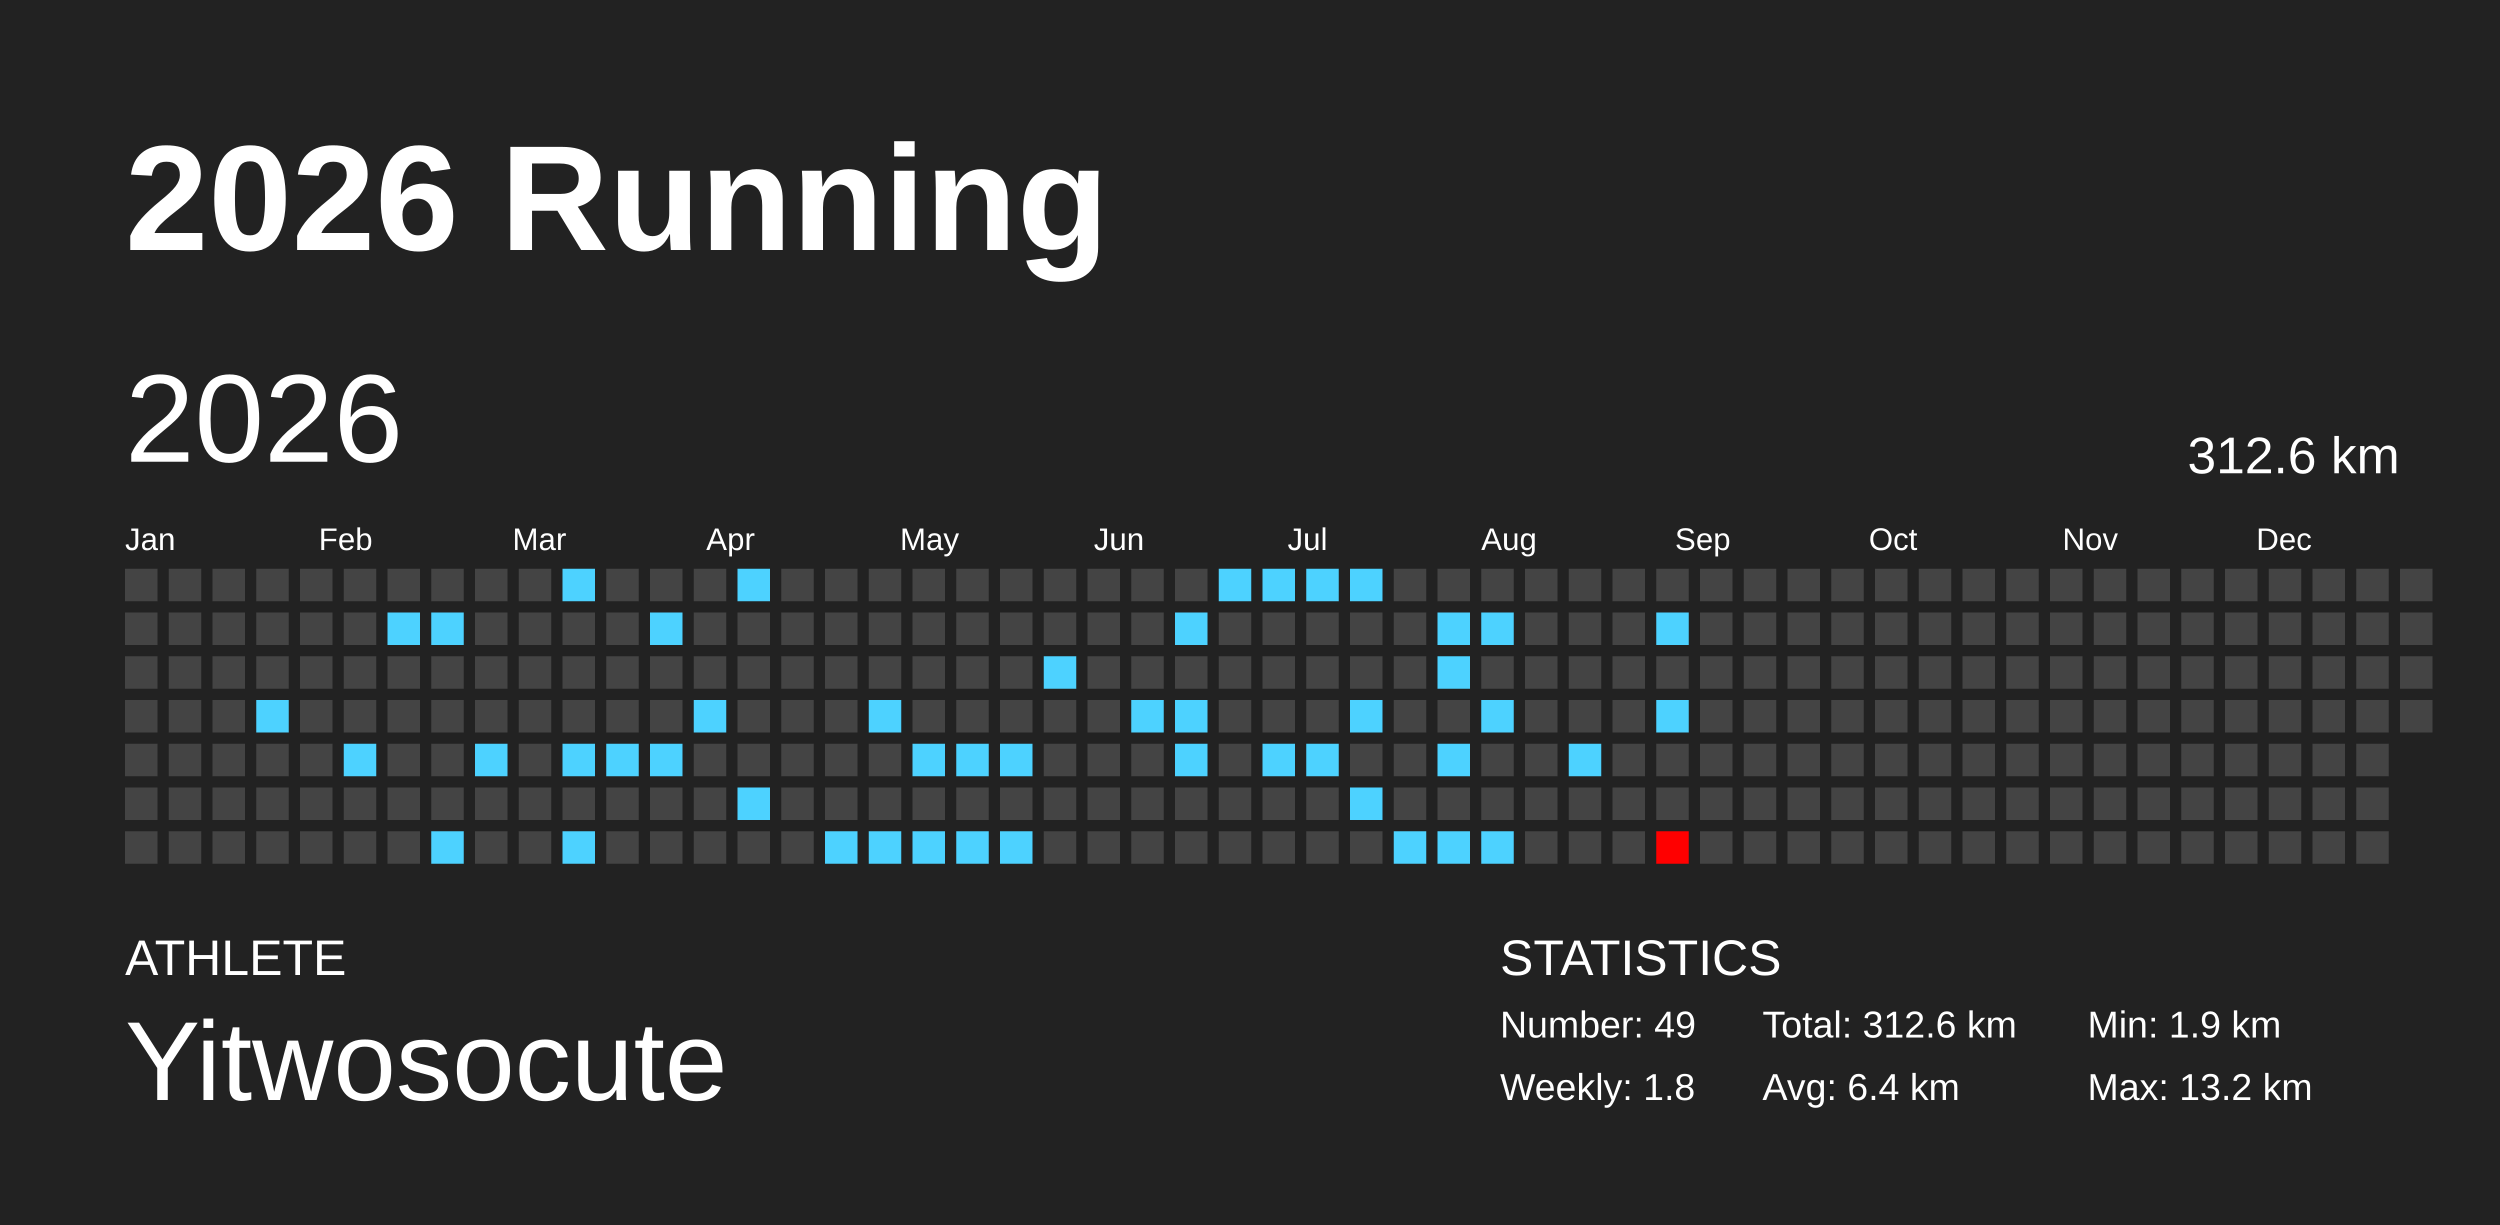
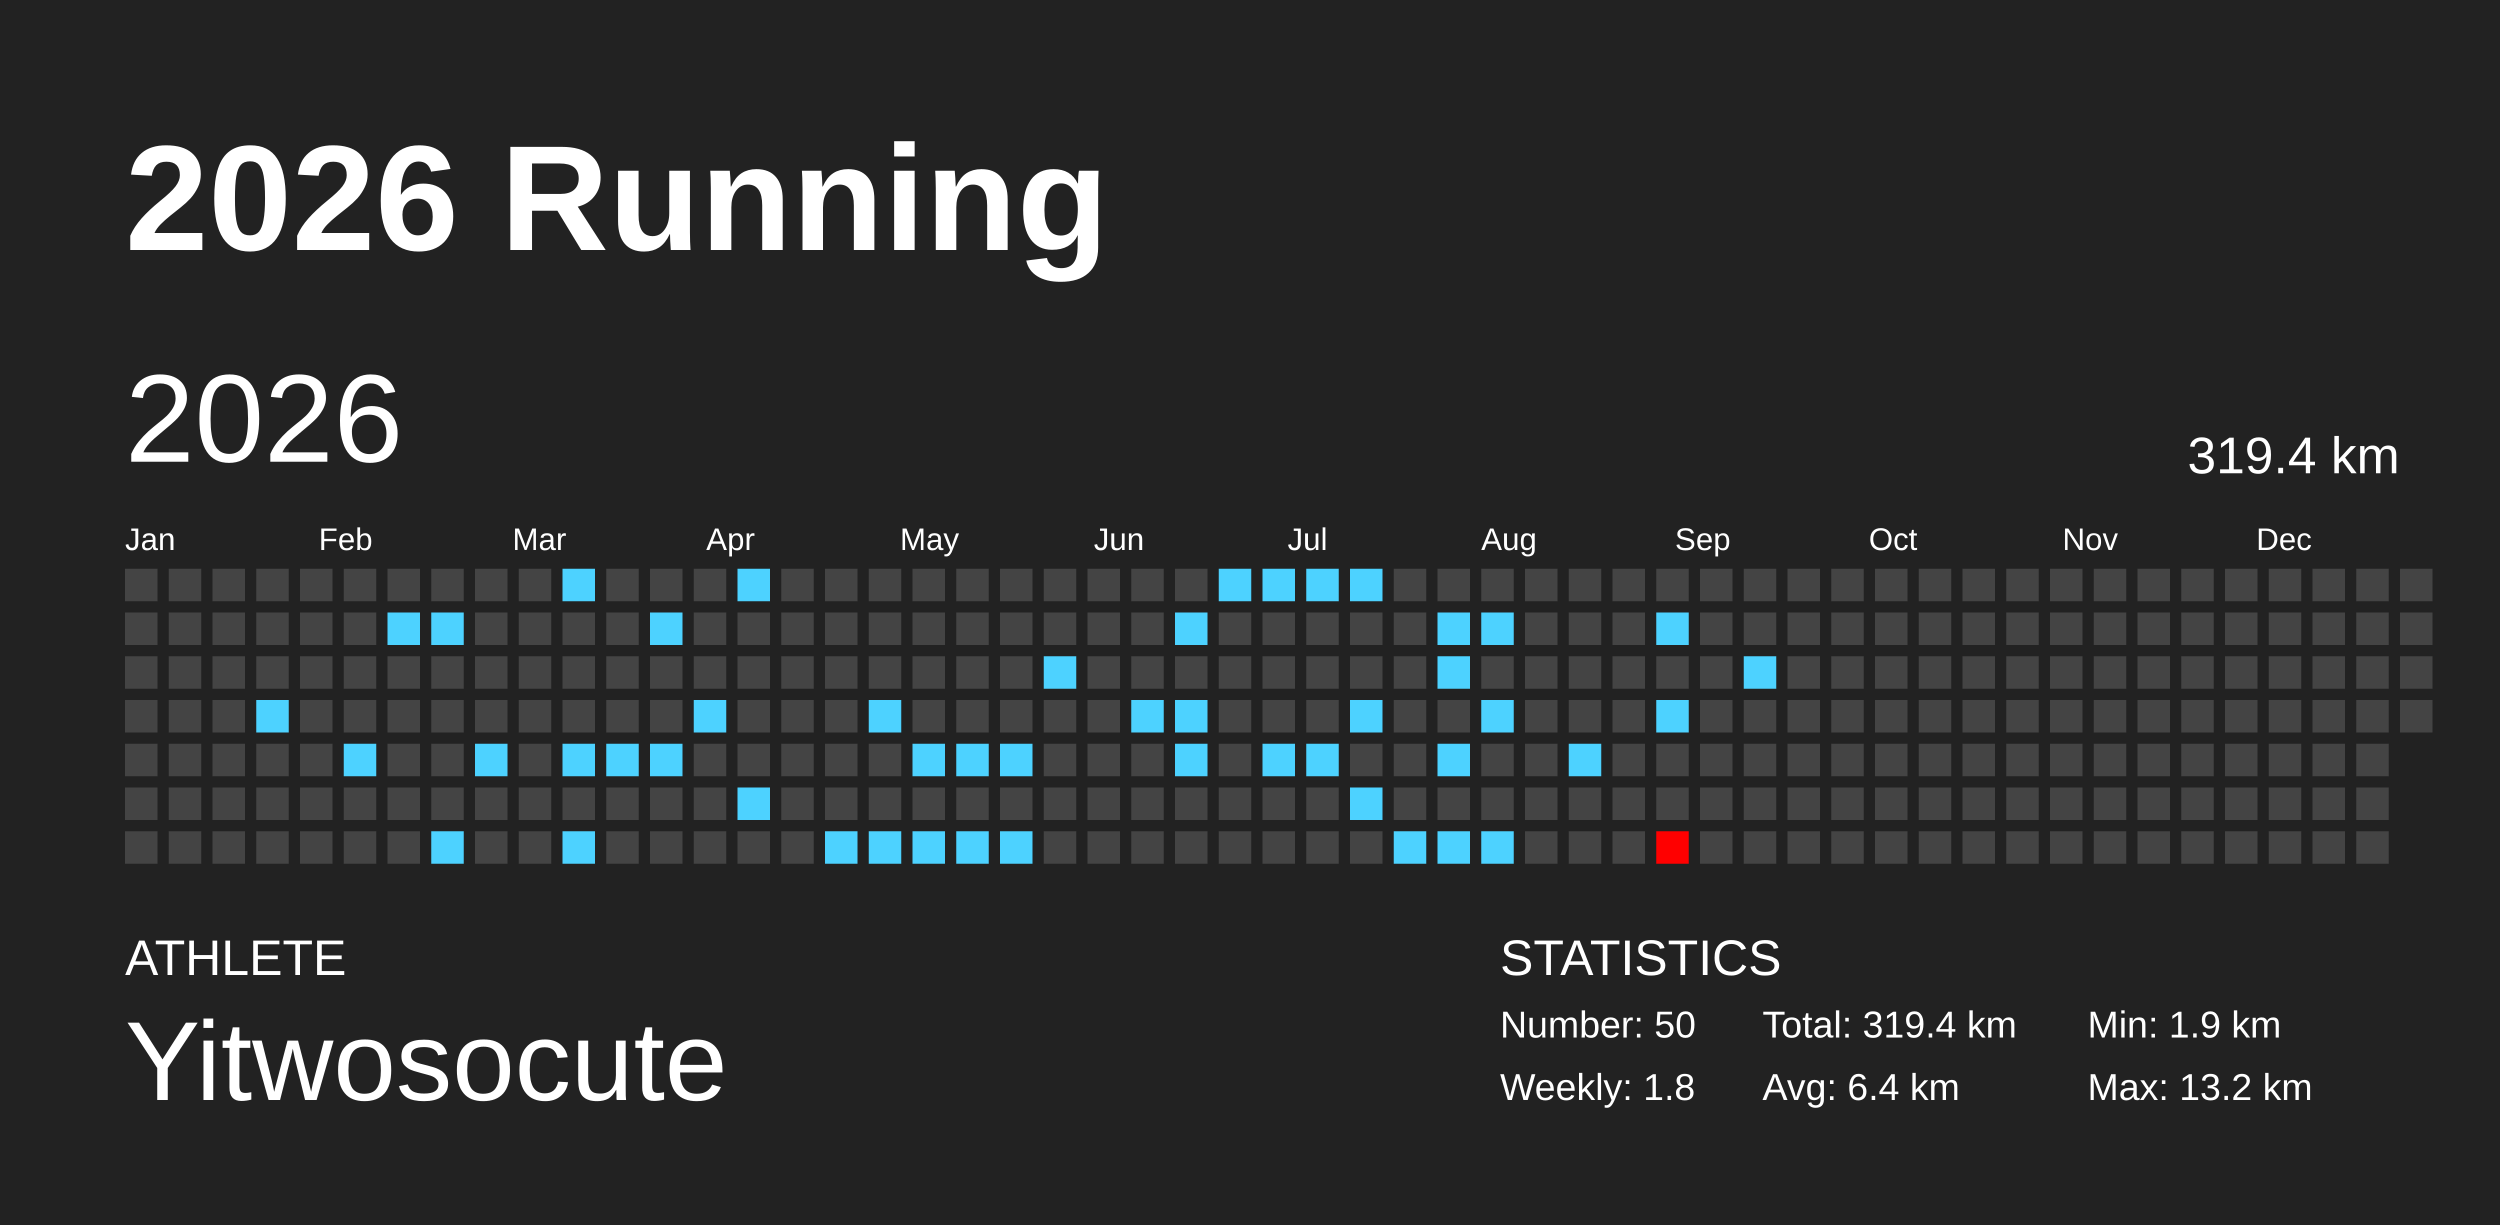
<svg xmlns="http://www.w3.org/2000/svg" baseProfile="full" height="98mm" version="1.1" viewBox="0,0,200,98" width="200mm">
  <defs />
  <rect fill="#222222" height="98" width="200" x="0" y="0" />
  <text fill="#FFFFFF" style="font-size:12px; font-family:Arial; font-weight:bold;" x="10" y="20">2026 Running</text>
  <text fill="#FFFFFF" style="font-size:4px; font-family:Arial" x="10" y="78">ATHLETE</text>
  <text fill="#FFFFFF" style="font-size:9px; font-family:Arial" x="10" y="88">Yitwosocute</text>
  <text fill="#FFFFFF" style="font-size:4px; font-family:Arial" x="120" y="78">STATISTICS</text>
-   <text fill="#FFFFFF" style="font-size:3px; font-family:Arial" x="120" y="83">Number: 49</text>
+   <text fill="#FFFFFF" style="font-size:3px; font-family:Arial" x="120" y="83">Number: 50</text>
  <text fill="#FFFFFF" style="font-size:3px; font-family:Arial" x="120" y="88">Weekly: 1.8</text>
-   <text fill="#FFFFFF" style="font-size:3px; font-family:Arial" x="141" y="83">Total: 312.6 km</text>
+   <text fill="#FFFFFF" style="font-size:3px; font-family:Arial" x="141" y="83">Total: 319.4 km</text>
  <text fill="#FFFFFF" style="font-size:3px; font-family:Arial" x="141" y="88">Avg: 6.4 km</text>
  <text fill="#FFFFFF" style="font-size:3px; font-family:Arial" x="167" y="83">Min: 1.9 km</text>
  <text fill="#FFFFFF" style="font-size:3px; font-family:Arial" x="167" y="88">Max: 13.2 km</text>
  <text dominant-baseline="hanging" fill="#FFFFFF" style="font-size:10.0px; font-family:Arial;" x="10" y="30">2026</text>
-   <text dominant-baseline="hanging" fill="#FFFFFF" style="font-size:4.125px; font-family:Arial;" x="175" y="35">312.6 km</text>
+   <text dominant-baseline="hanging" fill="#FFFFFF" style="font-size:4.125px; font-family:Arial;" x="175" y="35">319.4 km</text>
  <text fill="#FFFFFF" style="font-size:2.5px; font-family:Arial" x="10.0" y="44">Jan</text>
  <text fill="#FFFFFF" style="font-size:2.5px; font-family:Arial" x="25.5" y="44">Feb</text>
  <text fill="#FFFFFF" style="font-size:2.5px; font-family:Arial" x="41.0" y="44">Mar</text>
  <text fill="#FFFFFF" style="font-size:2.5px; font-family:Arial" x="56.5" y="44">Apr</text>
  <text fill="#FFFFFF" style="font-size:2.5px; font-family:Arial" x="72.0" y="44">May</text>
  <text fill="#FFFFFF" style="font-size:2.5px; font-family:Arial" x="87.5" y="44">Jun</text>
  <text fill="#FFFFFF" style="font-size:2.5px; font-family:Arial" x="103.0" y="44">Jul</text>
  <text fill="#FFFFFF" style="font-size:2.5px; font-family:Arial" x="118.5" y="44">Aug</text>
  <text fill="#FFFFFF" style="font-size:2.5px; font-family:Arial" x="134.0" y="44">Sep</text>
  <text fill="#FFFFFF" style="font-size:2.5px; font-family:Arial" x="149.5" y="44">Oct</text>
  <text fill="#FFFFFF" style="font-size:2.5px; font-family:Arial" x="165.0" y="44">Nov</text>
  <text fill="#FFFFFF" style="font-size:2.5px; font-family:Arial" x="180.5" y="44">Dec</text>
  <rect fill="#444444" height="2.6" width="2.6" x="10.0" y="45.5" />
  <rect fill="#444444" height="2.6" width="2.6" x="10.0" y="49.0" />
  <rect fill="#444444" height="2.6" width="2.6" x="10.0" y="52.5" />
  <rect fill="#444444" height="2.6" width="2.6" x="10.0" y="56.0" />
  <rect fill="#444444" height="2.6" width="2.6" x="10.0" y="59.5" />
  <rect fill="#444444" height="2.6" width="2.6" x="10.0" y="63.0" />
  <rect fill="#444444" height="2.6" width="2.6" x="10.0" y="66.5" />
  <rect fill="#444444" height="2.6" width="2.6" x="13.5" y="45.5" />
  <rect fill="#444444" height="2.6" width="2.6" x="13.5" y="49.0" />
  <rect fill="#444444" height="2.6" width="2.6" x="13.5" y="52.5" />
  <rect fill="#444444" height="2.6" width="2.6" x="13.5" y="56.0" />
  <rect fill="#444444" height="2.6" width="2.6" x="13.5" y="59.5" />
  <rect fill="#444444" height="2.6" width="2.6" x="13.5" y="63.0" />
  <rect fill="#444444" height="2.6" width="2.6" x="13.5" y="66.5" />
  <rect fill="#444444" height="2.6" width="2.6" x="17.0" y="45.5" />
  <rect fill="#444444" height="2.6" width="2.6" x="17.0" y="49.0" />
  <rect fill="#444444" height="2.6" width="2.6" x="17.0" y="52.5" />
  <rect fill="#444444" height="2.6" width="2.6" x="17.0" y="56.0" />
  <rect fill="#444444" height="2.6" width="2.6" x="17.0" y="59.5" />
  <rect fill="#444444" height="2.6" width="2.6" x="17.0" y="63.0" />
  <rect fill="#444444" height="2.6" width="2.6" x="17.0" y="66.5" />
  <rect fill="#444444" height="2.6" width="2.6" x="20.5" y="45.5" />
  <rect fill="#444444" height="2.6" width="2.6" x="20.5" y="49.0" />
  <rect fill="#444444" height="2.6" width="2.6" x="20.5" y="52.5" />
  <rect fill="#4dd2ff" height="2.6" width="2.6" x="20.5" y="56.0" />
  <rect fill="#444444" height="2.6" width="2.6" x="20.5" y="59.5" />
  <rect fill="#444444" height="2.6" width="2.6" x="20.5" y="63.0" />
  <rect fill="#444444" height="2.6" width="2.6" x="20.5" y="66.5" />
  <rect fill="#444444" height="2.6" width="2.6" x="24.0" y="45.5" />
  <rect fill="#444444" height="2.6" width="2.6" x="24.0" y="49.0" />
  <rect fill="#444444" height="2.6" width="2.6" x="24.0" y="52.5" />
  <rect fill="#444444" height="2.6" width="2.6" x="24.0" y="56.0" />
  <rect fill="#444444" height="2.6" width="2.6" x="24.0" y="59.5" />
  <rect fill="#444444" height="2.6" width="2.6" x="24.0" y="63.0" />
  <rect fill="#444444" height="2.6" width="2.6" x="24.0" y="66.5" />
  <rect fill="#444444" height="2.6" width="2.6" x="27.5" y="45.5" />
  <rect fill="#444444" height="2.6" width="2.6" x="27.5" y="49.0" />
  <rect fill="#444444" height="2.6" width="2.6" x="27.5" y="52.5" />
  <rect fill="#444444" height="2.6" width="2.6" x="27.5" y="56.0" />
  <rect fill="#4dd2ff" height="2.6" width="2.6" x="27.5" y="59.5" />
  <rect fill="#444444" height="2.6" width="2.6" x="27.5" y="63.0" />
  <rect fill="#444444" height="2.6" width="2.6" x="27.5" y="66.5" />
  <rect fill="#444444" height="2.6" width="2.6" x="31.0" y="45.5" />
  <rect fill="#4dd2ff" height="2.6" width="2.6" x="31.0" y="49.0" />
  <rect fill="#444444" height="2.6" width="2.6" x="31.0" y="52.5" />
  <rect fill="#444444" height="2.6" width="2.6" x="31.0" y="56.0" />
  <rect fill="#444444" height="2.6" width="2.6" x="31.0" y="59.5" />
  <rect fill="#444444" height="2.6" width="2.6" x="31.0" y="63.0" />
  <rect fill="#444444" height="2.6" width="2.6" x="31.0" y="66.5" />
  <rect fill="#444444" height="2.6" width="2.6" x="34.5" y="45.5" />
  <rect fill="#4dd2ff" height="2.6" width="2.6" x="34.5" y="49.0" />
  <rect fill="#444444" height="2.6" width="2.6" x="34.5" y="52.5" />
  <rect fill="#444444" height="2.6" width="2.6" x="34.5" y="56.0" />
  <rect fill="#444444" height="2.6" width="2.6" x="34.5" y="59.5" />
  <rect fill="#444444" height="2.6" width="2.6" x="34.5" y="63.0" />
  <rect fill="#4dd2ff" height="2.6" width="2.6" x="34.5" y="66.5" />
  <rect fill="#444444" height="2.6" width="2.6" x="38.0" y="45.5" />
  <rect fill="#444444" height="2.6" width="2.6" x="38.0" y="49.0" />
  <rect fill="#444444" height="2.6" width="2.6" x="38.0" y="52.5" />
  <rect fill="#444444" height="2.6" width="2.6" x="38.0" y="56.0" />
  <rect fill="#4dd2ff" height="2.6" width="2.6" x="38.0" y="59.5" />
  <rect fill="#444444" height="2.6" width="2.6" x="38.0" y="63.0" />
  <rect fill="#444444" height="2.6" width="2.6" x="38.0" y="66.5" />
  <rect fill="#444444" height="2.6" width="2.6" x="41.5" y="45.5" />
  <rect fill="#444444" height="2.6" width="2.6" x="41.5" y="49.0" />
  <rect fill="#444444" height="2.6" width="2.6" x="41.5" y="52.5" />
  <rect fill="#444444" height="2.6" width="2.6" x="41.5" y="56.0" />
  <rect fill="#444444" height="2.6" width="2.6" x="41.5" y="59.5" />
  <rect fill="#444444" height="2.6" width="2.6" x="41.5" y="63.0" />
  <rect fill="#444444" height="2.6" width="2.6" x="41.5" y="66.5" />
  <rect fill="#4dd2ff" height="2.6" width="2.6" x="45.0" y="45.5" />
  <rect fill="#444444" height="2.6" width="2.6" x="45.0" y="49.0" />
  <rect fill="#444444" height="2.6" width="2.6" x="45.0" y="52.5" />
  <rect fill="#444444" height="2.6" width="2.6" x="45.0" y="56.0" />
  <rect fill="#4dd2ff" height="2.6" width="2.6" x="45.0" y="59.5" />
  <rect fill="#444444" height="2.6" width="2.6" x="45.0" y="63.0" />
  <rect fill="#4dd2ff" height="2.6" width="2.6" x="45.0" y="66.5" />
  <rect fill="#444444" height="2.6" width="2.6" x="48.5" y="45.5" />
  <rect fill="#444444" height="2.6" width="2.6" x="48.5" y="49.0" />
  <rect fill="#444444" height="2.6" width="2.6" x="48.5" y="52.5" />
  <rect fill="#444444" height="2.6" width="2.6" x="48.5" y="56.0" />
  <rect fill="#4dd2ff" height="2.6" width="2.6" x="48.5" y="59.5" />
  <rect fill="#444444" height="2.6" width="2.6" x="48.5" y="63.0" />
  <rect fill="#444444" height="2.6" width="2.6" x="48.5" y="66.5" />
  <rect fill="#444444" height="2.6" width="2.6" x="52.0" y="45.5" />
  <rect fill="#4dd2ff" height="2.6" width="2.6" x="52.0" y="49.0" />
  <rect fill="#444444" height="2.6" width="2.6" x="52.0" y="52.5" />
  <rect fill="#444444" height="2.6" width="2.6" x="52.0" y="56.0" />
  <rect fill="#4dd2ff" height="2.6" width="2.6" x="52.0" y="59.5" />
  <rect fill="#444444" height="2.6" width="2.6" x="52.0" y="63.0" />
  <rect fill="#444444" height="2.6" width="2.6" x="52.0" y="66.5" />
  <rect fill="#444444" height="2.6" width="2.6" x="55.5" y="45.5" />
  <rect fill="#444444" height="2.6" width="2.6" x="55.5" y="49.0" />
  <rect fill="#444444" height="2.6" width="2.6" x="55.5" y="52.5" />
  <rect fill="#4dd2ff" height="2.6" width="2.6" x="55.5" y="56.0" />
  <rect fill="#444444" height="2.6" width="2.6" x="55.5" y="59.5" />
  <rect fill="#444444" height="2.6" width="2.6" x="55.5" y="63.0" />
  <rect fill="#444444" height="2.6" width="2.6" x="55.5" y="66.5" />
  <rect fill="#4dd2ff" height="2.6" width="2.6" x="59.0" y="45.5" />
  <rect fill="#444444" height="2.6" width="2.6" x="59.0" y="49.0" />
  <rect fill="#444444" height="2.6" width="2.6" x="59.0" y="52.5" />
  <rect fill="#444444" height="2.6" width="2.6" x="59.0" y="56.0" />
  <rect fill="#444444" height="2.6" width="2.6" x="59.0" y="59.5" />
  <rect fill="#4dd2ff" height="2.6" width="2.6" x="59.0" y="63.0" />
  <rect fill="#444444" height="2.6" width="2.6" x="59.0" y="66.5" />
  <rect fill="#444444" height="2.6" width="2.6" x="62.5" y="45.5" />
  <rect fill="#444444" height="2.6" width="2.6" x="62.5" y="49.0" />
  <rect fill="#444444" height="2.6" width="2.6" x="62.5" y="52.5" />
  <rect fill="#444444" height="2.6" width="2.6" x="62.5" y="56.0" />
  <rect fill="#444444" height="2.6" width="2.6" x="62.5" y="59.5" />
  <rect fill="#444444" height="2.6" width="2.6" x="62.5" y="63.0" />
  <rect fill="#444444" height="2.6" width="2.6" x="62.5" y="66.5" />
  <rect fill="#444444" height="2.6" width="2.6" x="66.0" y="45.5" />
  <rect fill="#444444" height="2.6" width="2.6" x="66.0" y="49.0" />
  <rect fill="#444444" height="2.6" width="2.6" x="66.0" y="52.5" />
  <rect fill="#444444" height="2.6" width="2.6" x="66.0" y="56.0" />
  <rect fill="#444444" height="2.6" width="2.6" x="66.0" y="59.5" />
  <rect fill="#444444" height="2.6" width="2.6" x="66.0" y="63.0" />
  <rect fill="#4dd2ff" height="2.6" width="2.6" x="66.0" y="66.5" />
  <rect fill="#444444" height="2.6" width="2.6" x="69.5" y="45.5" />
  <rect fill="#444444" height="2.6" width="2.6" x="69.5" y="49.0" />
  <rect fill="#444444" height="2.6" width="2.6" x="69.5" y="52.5" />
  <rect fill="#4dd2ff" height="2.6" width="2.6" x="69.5" y="56.0" />
  <rect fill="#444444" height="2.6" width="2.6" x="69.5" y="59.5" />
  <rect fill="#444444" height="2.6" width="2.6" x="69.5" y="63.0" />
  <rect fill="#4dd2ff" height="2.6" width="2.6" x="69.5" y="66.5" />
  <rect fill="#444444" height="2.6" width="2.6" x="73.0" y="45.5" />
  <rect fill="#444444" height="2.6" width="2.6" x="73.0" y="49.0" />
  <rect fill="#444444" height="2.6" width="2.6" x="73.0" y="52.5" />
  <rect fill="#444444" height="2.6" width="2.6" x="73.0" y="56.0" />
  <rect fill="#4dd2ff" height="2.6" width="2.6" x="73.0" y="59.5" />
  <rect fill="#444444" height="2.6" width="2.6" x="73.0" y="63.0" />
  <rect fill="#4dd2ff" height="2.6" width="2.6" x="73.0" y="66.5" />
  <rect fill="#444444" height="2.6" width="2.6" x="76.5" y="45.5" />
  <rect fill="#444444" height="2.6" width="2.6" x="76.5" y="49.0" />
  <rect fill="#444444" height="2.6" width="2.6" x="76.5" y="52.5" />
  <rect fill="#444444" height="2.6" width="2.6" x="76.5" y="56.0" />
  <rect fill="#4dd2ff" height="2.6" width="2.6" x="76.5" y="59.5" />
  <rect fill="#444444" height="2.6" width="2.6" x="76.5" y="63.0" />
  <rect fill="#4dd2ff" height="2.6" width="2.6" x="76.5" y="66.5" />
  <rect fill="#444444" height="2.6" width="2.6" x="80.0" y="45.5" />
  <rect fill="#444444" height="2.6" width="2.6" x="80.0" y="49.0" />
  <rect fill="#444444" height="2.6" width="2.6" x="80.0" y="52.5" />
  <rect fill="#444444" height="2.6" width="2.6" x="80.0" y="56.0" />
  <rect fill="#4dd2ff" height="2.6" width="2.6" x="80.0" y="59.5" />
  <rect fill="#444444" height="2.6" width="2.6" x="80.0" y="63.0" />
  <rect fill="#4dd2ff" height="2.6" width="2.6" x="80.0" y="66.5" />
  <rect fill="#444444" height="2.6" width="2.6" x="83.5" y="45.5" />
  <rect fill="#444444" height="2.6" width="2.6" x="83.5" y="49.0" />
  <rect fill="#4dd2ff" height="2.6" width="2.6" x="83.5" y="52.5" />
  <rect fill="#444444" height="2.6" width="2.6" x="83.5" y="56.0" />
  <rect fill="#444444" height="2.6" width="2.6" x="83.5" y="59.5" />
  <rect fill="#444444" height="2.6" width="2.6" x="83.5" y="63.0" />
  <rect fill="#444444" height="2.6" width="2.6" x="83.5" y="66.5" />
  <rect fill="#444444" height="2.6" width="2.6" x="87.0" y="45.5" />
  <rect fill="#444444" height="2.6" width="2.6" x="87.0" y="49.0" />
  <rect fill="#444444" height="2.6" width="2.6" x="87.0" y="52.5" />
  <rect fill="#444444" height="2.6" width="2.6" x="87.0" y="56.0" />
  <rect fill="#444444" height="2.6" width="2.6" x="87.0" y="59.5" />
  <rect fill="#444444" height="2.6" width="2.6" x="87.0" y="63.0" />
  <rect fill="#444444" height="2.6" width="2.6" x="87.0" y="66.5" />
  <rect fill="#444444" height="2.6" width="2.6" x="90.5" y="45.5" />
  <rect fill="#444444" height="2.6" width="2.6" x="90.5" y="49.0" />
  <rect fill="#444444" height="2.6" width="2.6" x="90.5" y="52.5" />
  <rect fill="#4dd2ff" height="2.6" width="2.6" x="90.5" y="56.0" />
  <rect fill="#444444" height="2.6" width="2.6" x="90.5" y="59.5" />
  <rect fill="#444444" height="2.6" width="2.6" x="90.5" y="63.0" />
  <rect fill="#444444" height="2.6" width="2.6" x="90.5" y="66.5" />
  <rect fill="#444444" height="2.6" width="2.6" x="94.0" y="45.5" />
  <rect fill="#4dd2ff" height="2.6" width="2.6" x="94.0" y="49.0" />
  <rect fill="#444444" height="2.6" width="2.6" x="94.0" y="52.5" />
  <rect fill="#4dd2ff" height="2.6" width="2.6" x="94.0" y="56.0" />
  <rect fill="#4dd2ff" height="2.6" width="2.6" x="94.0" y="59.5" />
  <rect fill="#444444" height="2.6" width="2.6" x="94.0" y="63.0" />
  <rect fill="#444444" height="2.6" width="2.6" x="94.0" y="66.5" />
  <rect fill="#4dd2ff" height="2.6" width="2.6" x="97.5" y="45.5" />
  <rect fill="#444444" height="2.6" width="2.6" x="97.5" y="49.0" />
  <rect fill="#444444" height="2.6" width="2.6" x="97.5" y="52.5" />
  <rect fill="#444444" height="2.6" width="2.6" x="97.5" y="56.0" />
  <rect fill="#444444" height="2.6" width="2.6" x="97.5" y="59.5" />
  <rect fill="#444444" height="2.6" width="2.6" x="97.5" y="63.0" />
  <rect fill="#444444" height="2.6" width="2.6" x="97.5" y="66.5" />
  <rect fill="#4dd2ff" height="2.6" width="2.6" x="101.0" y="45.5" />
  <rect fill="#444444" height="2.6" width="2.6" x="101.0" y="49.0" />
  <rect fill="#444444" height="2.6" width="2.6" x="101.0" y="52.5" />
  <rect fill="#444444" height="2.6" width="2.6" x="101.0" y="56.0" />
  <rect fill="#4dd2ff" height="2.6" width="2.6" x="101.0" y="59.5" />
  <rect fill="#444444" height="2.6" width="2.6" x="101.0" y="63.0" />
  <rect fill="#444444" height="2.6" width="2.6" x="101.0" y="66.5" />
  <rect fill="#4dd2ff" height="2.6" width="2.6" x="104.5" y="45.5" />
  <rect fill="#444444" height="2.6" width="2.6" x="104.5" y="49.0" />
  <rect fill="#444444" height="2.6" width="2.6" x="104.5" y="52.5" />
  <rect fill="#444444" height="2.6" width="2.6" x="104.5" y="56.0" />
  <rect fill="#4dd2ff" height="2.6" width="2.6" x="104.5" y="59.5" />
  <rect fill="#444444" height="2.6" width="2.6" x="104.5" y="63.0" />
  <rect fill="#444444" height="2.6" width="2.6" x="104.5" y="66.5" />
  <rect fill="#4dd2ff" height="2.6" width="2.6" x="108.0" y="45.5" />
  <rect fill="#444444" height="2.6" width="2.6" x="108.0" y="49.0" />
  <rect fill="#444444" height="2.6" width="2.6" x="108.0" y="52.5" />
  <rect fill="#4dd2ff" height="2.6" width="2.6" x="108.0" y="56.0" />
  <rect fill="#444444" height="2.6" width="2.6" x="108.0" y="59.5" />
  <rect fill="#4dd2ff" height="2.6" width="2.6" x="108.0" y="63.0" />
  <rect fill="#444444" height="2.6" width="2.6" x="108.0" y="66.5" />
  <rect fill="#444444" height="2.6" width="2.6" x="111.5" y="45.5" />
  <rect fill="#444444" height="2.6" width="2.6" x="111.5" y="49.0" />
  <rect fill="#444444" height="2.6" width="2.6" x="111.5" y="52.5" />
  <rect fill="#444444" height="2.6" width="2.6" x="111.5" y="56.0" />
  <rect fill="#444444" height="2.6" width="2.6" x="111.5" y="59.5" />
  <rect fill="#444444" height="2.6" width="2.6" x="111.5" y="63.0" />
  <rect fill="#4dd2ff" height="2.6" width="2.6" x="111.5" y="66.5" />
  <rect fill="#444444" height="2.6" width="2.6" x="115.0" y="45.5" />
  <rect fill="#4dd2ff" height="2.6" width="2.6" x="115.0" y="49.0" />
  <rect fill="#4dd2ff" height="2.6" width="2.6" x="115.0" y="52.5" />
  <rect fill="#444444" height="2.6" width="2.6" x="115.0" y="56.0" />
  <rect fill="#4dd2ff" height="2.6" width="2.6" x="115.0" y="59.5" />
  <rect fill="#444444" height="2.6" width="2.6" x="115.0" y="63.0" />
  <rect fill="#4dd2ff" height="2.6" width="2.6" x="115.0" y="66.5" />
  <rect fill="#444444" height="2.6" width="2.6" x="118.5" y="45.5" />
  <rect fill="#4dd2ff" height="2.6" width="2.6" x="118.5" y="49.0" />
  <rect fill="#444444" height="2.6" width="2.6" x="118.5" y="52.5" />
  <rect fill="#4dd2ff" height="2.6" width="2.6" x="118.5" y="56.0" />
  <rect fill="#444444" height="2.6" width="2.6" x="118.5" y="59.5" />
  <rect fill="#444444" height="2.6" width="2.6" x="118.5" y="63.0" />
  <rect fill="#4dd2ff" height="2.6" width="2.6" x="118.5" y="66.5" />
  <rect fill="#444444" height="2.6" width="2.6" x="122.0" y="45.5" />
  <rect fill="#444444" height="2.6" width="2.6" x="122.0" y="49.0" />
  <rect fill="#444444" height="2.6" width="2.6" x="122.0" y="52.5" />
  <rect fill="#444444" height="2.6" width="2.6" x="122.0" y="56.0" />
  <rect fill="#444444" height="2.6" width="2.6" x="122.0" y="59.5" />
  <rect fill="#444444" height="2.6" width="2.6" x="122.0" y="63.0" />
  <rect fill="#444444" height="2.6" width="2.6" x="122.0" y="66.5" />
  <rect fill="#444444" height="2.6" width="2.6" x="125.5" y="45.5" />
  <rect fill="#444444" height="2.6" width="2.6" x="125.5" y="49.0" />
  <rect fill="#444444" height="2.6" width="2.6" x="125.5" y="52.5" />
  <rect fill="#444444" height="2.6" width="2.6" x="125.5" y="56.0" />
  <rect fill="#4dd2ff" height="2.6" width="2.6" x="125.5" y="59.5" />
  <rect fill="#444444" height="2.6" width="2.6" x="125.5" y="63.0" />
  <rect fill="#444444" height="2.6" width="2.6" x="125.5" y="66.5" />
  <rect fill="#444444" height="2.6" width="2.6" x="129.0" y="45.5" />
  <rect fill="#444444" height="2.6" width="2.6" x="129.0" y="49.0" />
  <rect fill="#444444" height="2.6" width="2.6" x="129.0" y="52.5" />
  <rect fill="#444444" height="2.6" width="2.6" x="129.0" y="56.0" />
  <rect fill="#444444" height="2.6" width="2.6" x="129.0" y="59.5" />
  <rect fill="#444444" height="2.6" width="2.6" x="129.0" y="63.0" />
  <rect fill="#444444" height="2.6" width="2.6" x="129.0" y="66.5" />
  <rect fill="#444444" height="2.6" width="2.6" x="132.5" y="45.5" />
  <rect fill="#4dd2ff" height="2.6" width="2.6" x="132.5" y="49.0" />
  <rect fill="#444444" height="2.6" width="2.6" x="132.5" y="52.5" />
  <rect fill="#4dd2ff" height="2.6" width="2.6" x="132.5" y="56.0" />
  <rect fill="#444444" height="2.6" width="2.6" x="132.5" y="59.5" />
  <rect fill="#444444" height="2.6" width="2.6" x="132.5" y="63.0" />
  <rect fill="#ff0000" height="2.6" width="2.6" x="132.5" y="66.5" />
  <rect fill="#444444" height="2.6" width="2.6" x="136.0" y="45.5" />
  <rect fill="#444444" height="2.6" width="2.6" x="136.0" y="49.0" />
  <rect fill="#444444" height="2.6" width="2.6" x="136.0" y="52.5" />
  <rect fill="#444444" height="2.6" width="2.6" x="136.0" y="56.0" />
  <rect fill="#444444" height="2.6" width="2.6" x="136.0" y="59.5" />
  <rect fill="#444444" height="2.6" width="2.6" x="136.0" y="63.0" />
  <rect fill="#444444" height="2.6" width="2.6" x="136.0" y="66.5" />
  <rect fill="#444444" height="2.6" width="2.6" x="139.5" y="45.5" />
  <rect fill="#444444" height="2.6" width="2.6" x="139.5" y="49.0" />
-   <rect fill="#444444" height="2.6" width="2.6" x="139.5" y="52.5" />
+   <rect fill="#4dd2ff" height="2.6" width="2.6" x="139.5" y="52.5" />
  <rect fill="#444444" height="2.6" width="2.6" x="139.5" y="56.0" />
  <rect fill="#444444" height="2.6" width="2.6" x="139.5" y="59.5" />
  <rect fill="#444444" height="2.6" width="2.6" x="139.5" y="63.0" />
  <rect fill="#444444" height="2.6" width="2.6" x="139.5" y="66.5" />
  <rect fill="#444444" height="2.6" width="2.6" x="143.0" y="45.5" />
  <rect fill="#444444" height="2.6" width="2.6" x="143.0" y="49.0" />
  <rect fill="#444444" height="2.6" width="2.6" x="143.0" y="52.5" />
  <rect fill="#444444" height="2.6" width="2.6" x="143.0" y="56.0" />
  <rect fill="#444444" height="2.6" width="2.6" x="143.0" y="59.5" />
  <rect fill="#444444" height="2.6" width="2.6" x="143.0" y="63.0" />
  <rect fill="#444444" height="2.6" width="2.6" x="143.0" y="66.5" />
  <rect fill="#444444" height="2.6" width="2.6" x="146.5" y="45.5" />
  <rect fill="#444444" height="2.6" width="2.6" x="146.5" y="49.0" />
  <rect fill="#444444" height="2.6" width="2.6" x="146.5" y="52.5" />
  <rect fill="#444444" height="2.6" width="2.6" x="146.5" y="56.0" />
  <rect fill="#444444" height="2.6" width="2.6" x="146.5" y="59.5" />
  <rect fill="#444444" height="2.6" width="2.6" x="146.5" y="63.0" />
  <rect fill="#444444" height="2.6" width="2.6" x="146.5" y="66.5" />
  <rect fill="#444444" height="2.6" width="2.6" x="150.0" y="45.5" />
  <rect fill="#444444" height="2.6" width="2.6" x="150.0" y="49.0" />
  <rect fill="#444444" height="2.6" width="2.6" x="150.0" y="52.5" />
  <rect fill="#444444" height="2.6" width="2.6" x="150.0" y="56.0" />
  <rect fill="#444444" height="2.6" width="2.6" x="150.0" y="59.5" />
  <rect fill="#444444" height="2.6" width="2.6" x="150.0" y="63.0" />
  <rect fill="#444444" height="2.6" width="2.6" x="150.0" y="66.5" />
  <rect fill="#444444" height="2.6" width="2.6" x="153.5" y="45.5" />
  <rect fill="#444444" height="2.6" width="2.6" x="153.5" y="49.0" />
  <rect fill="#444444" height="2.6" width="2.6" x="153.5" y="52.5" />
  <rect fill="#444444" height="2.6" width="2.6" x="153.5" y="56.0" />
  <rect fill="#444444" height="2.6" width="2.6" x="153.5" y="59.5" />
  <rect fill="#444444" height="2.6" width="2.6" x="153.5" y="63.0" />
  <rect fill="#444444" height="2.6" width="2.6" x="153.5" y="66.5" />
  <rect fill="#444444" height="2.6" width="2.6" x="157.0" y="45.5" />
  <rect fill="#444444" height="2.6" width="2.6" x="157.0" y="49.0" />
  <rect fill="#444444" height="2.6" width="2.6" x="157.0" y="52.5" />
  <rect fill="#444444" height="2.6" width="2.6" x="157.0" y="56.0" />
  <rect fill="#444444" height="2.6" width="2.6" x="157.0" y="59.5" />
  <rect fill="#444444" height="2.6" width="2.6" x="157.0" y="63.0" />
  <rect fill="#444444" height="2.6" width="2.6" x="157.0" y="66.5" />
  <rect fill="#444444" height="2.6" width="2.6" x="160.5" y="45.5" />
  <rect fill="#444444" height="2.6" width="2.6" x="160.5" y="49.0" />
  <rect fill="#444444" height="2.6" width="2.6" x="160.5" y="52.5" />
  <rect fill="#444444" height="2.6" width="2.6" x="160.5" y="56.0" />
  <rect fill="#444444" height="2.6" width="2.6" x="160.5" y="59.5" />
  <rect fill="#444444" height="2.6" width="2.6" x="160.5" y="63.0" />
  <rect fill="#444444" height="2.6" width="2.6" x="160.5" y="66.5" />
  <rect fill="#444444" height="2.6" width="2.6" x="164.0" y="45.5" />
  <rect fill="#444444" height="2.6" width="2.6" x="164.0" y="49.0" />
  <rect fill="#444444" height="2.6" width="2.6" x="164.0" y="52.5" />
  <rect fill="#444444" height="2.6" width="2.6" x="164.0" y="56.0" />
  <rect fill="#444444" height="2.6" width="2.6" x="164.0" y="59.5" />
  <rect fill="#444444" height="2.6" width="2.6" x="164.0" y="63.0" />
  <rect fill="#444444" height="2.6" width="2.6" x="164.0" y="66.5" />
  <rect fill="#444444" height="2.6" width="2.6" x="167.5" y="45.5" />
  <rect fill="#444444" height="2.6" width="2.6" x="167.5" y="49.0" />
  <rect fill="#444444" height="2.6" width="2.6" x="167.5" y="52.5" />
  <rect fill="#444444" height="2.6" width="2.6" x="167.5" y="56.0" />
  <rect fill="#444444" height="2.6" width="2.6" x="167.5" y="59.5" />
  <rect fill="#444444" height="2.6" width="2.6" x="167.5" y="63.0" />
  <rect fill="#444444" height="2.6" width="2.6" x="167.5" y="66.5" />
  <rect fill="#444444" height="2.6" width="2.6" x="171.0" y="45.5" />
  <rect fill="#444444" height="2.6" width="2.6" x="171.0" y="49.0" />
  <rect fill="#444444" height="2.6" width="2.6" x="171.0" y="52.5" />
  <rect fill="#444444" height="2.6" width="2.6" x="171.0" y="56.0" />
  <rect fill="#444444" height="2.6" width="2.6" x="171.0" y="59.5" />
  <rect fill="#444444" height="2.6" width="2.6" x="171.0" y="63.0" />
  <rect fill="#444444" height="2.6" width="2.6" x="171.0" y="66.5" />
  <rect fill="#444444" height="2.6" width="2.6" x="174.5" y="45.5" />
  <rect fill="#444444" height="2.6" width="2.6" x="174.5" y="49.0" />
  <rect fill="#444444" height="2.6" width="2.6" x="174.5" y="52.5" />
  <rect fill="#444444" height="2.6" width="2.6" x="174.5" y="56.0" />
  <rect fill="#444444" height="2.6" width="2.6" x="174.5" y="59.5" />
  <rect fill="#444444" height="2.6" width="2.6" x="174.5" y="63.0" />
  <rect fill="#444444" height="2.6" width="2.6" x="174.5" y="66.5" />
  <rect fill="#444444" height="2.6" width="2.6" x="178.0" y="45.5" />
  <rect fill="#444444" height="2.6" width="2.6" x="178.0" y="49.0" />
  <rect fill="#444444" height="2.6" width="2.6" x="178.0" y="52.5" />
  <rect fill="#444444" height="2.6" width="2.6" x="178.0" y="56.0" />
  <rect fill="#444444" height="2.6" width="2.6" x="178.0" y="59.5" />
  <rect fill="#444444" height="2.6" width="2.6" x="178.0" y="63.0" />
  <rect fill="#444444" height="2.6" width="2.6" x="178.0" y="66.5" />
  <rect fill="#444444" height="2.6" width="2.6" x="181.5" y="45.5" />
  <rect fill="#444444" height="2.6" width="2.6" x="181.5" y="49.0" />
  <rect fill="#444444" height="2.6" width="2.6" x="181.5" y="52.5" />
  <rect fill="#444444" height="2.6" width="2.6" x="181.5" y="56.0" />
  <rect fill="#444444" height="2.6" width="2.6" x="181.5" y="59.5" />
  <rect fill="#444444" height="2.6" width="2.6" x="181.5" y="63.0" />
  <rect fill="#444444" height="2.6" width="2.6" x="181.5" y="66.5" />
  <rect fill="#444444" height="2.6" width="2.6" x="185.0" y="45.5" />
  <rect fill="#444444" height="2.6" width="2.6" x="185.0" y="49.0" />
  <rect fill="#444444" height="2.6" width="2.6" x="185.0" y="52.5" />
  <rect fill="#444444" height="2.6" width="2.6" x="185.0" y="56.0" />
  <rect fill="#444444" height="2.6" width="2.6" x="185.0" y="59.5" />
  <rect fill="#444444" height="2.6" width="2.6" x="185.0" y="63.0" />
  <rect fill="#444444" height="2.6" width="2.6" x="185.0" y="66.5" />
  <rect fill="#444444" height="2.6" width="2.6" x="188.5" y="45.5" />
  <rect fill="#444444" height="2.6" width="2.6" x="188.5" y="49.0" />
  <rect fill="#444444" height="2.6" width="2.6" x="188.5" y="52.5" />
  <rect fill="#444444" height="2.6" width="2.6" x="188.5" y="56.0" />
  <rect fill="#444444" height="2.6" width="2.6" x="188.5" y="59.5" />
  <rect fill="#444444" height="2.6" width="2.6" x="188.5" y="63.0" />
  <rect fill="#444444" height="2.6" width="2.6" x="188.5" y="66.5" />
  <rect fill="#444444" height="2.6" width="2.6" x="192.0" y="45.5" />
  <rect fill="#444444" height="2.6" width="2.6" x="192.0" y="49.0" />
  <rect fill="#444444" height="2.6" width="2.6" x="192.0" y="52.5" />
  <rect fill="#444444" height="2.6" width="2.6" x="192.0" y="56.0" />
</svg>
